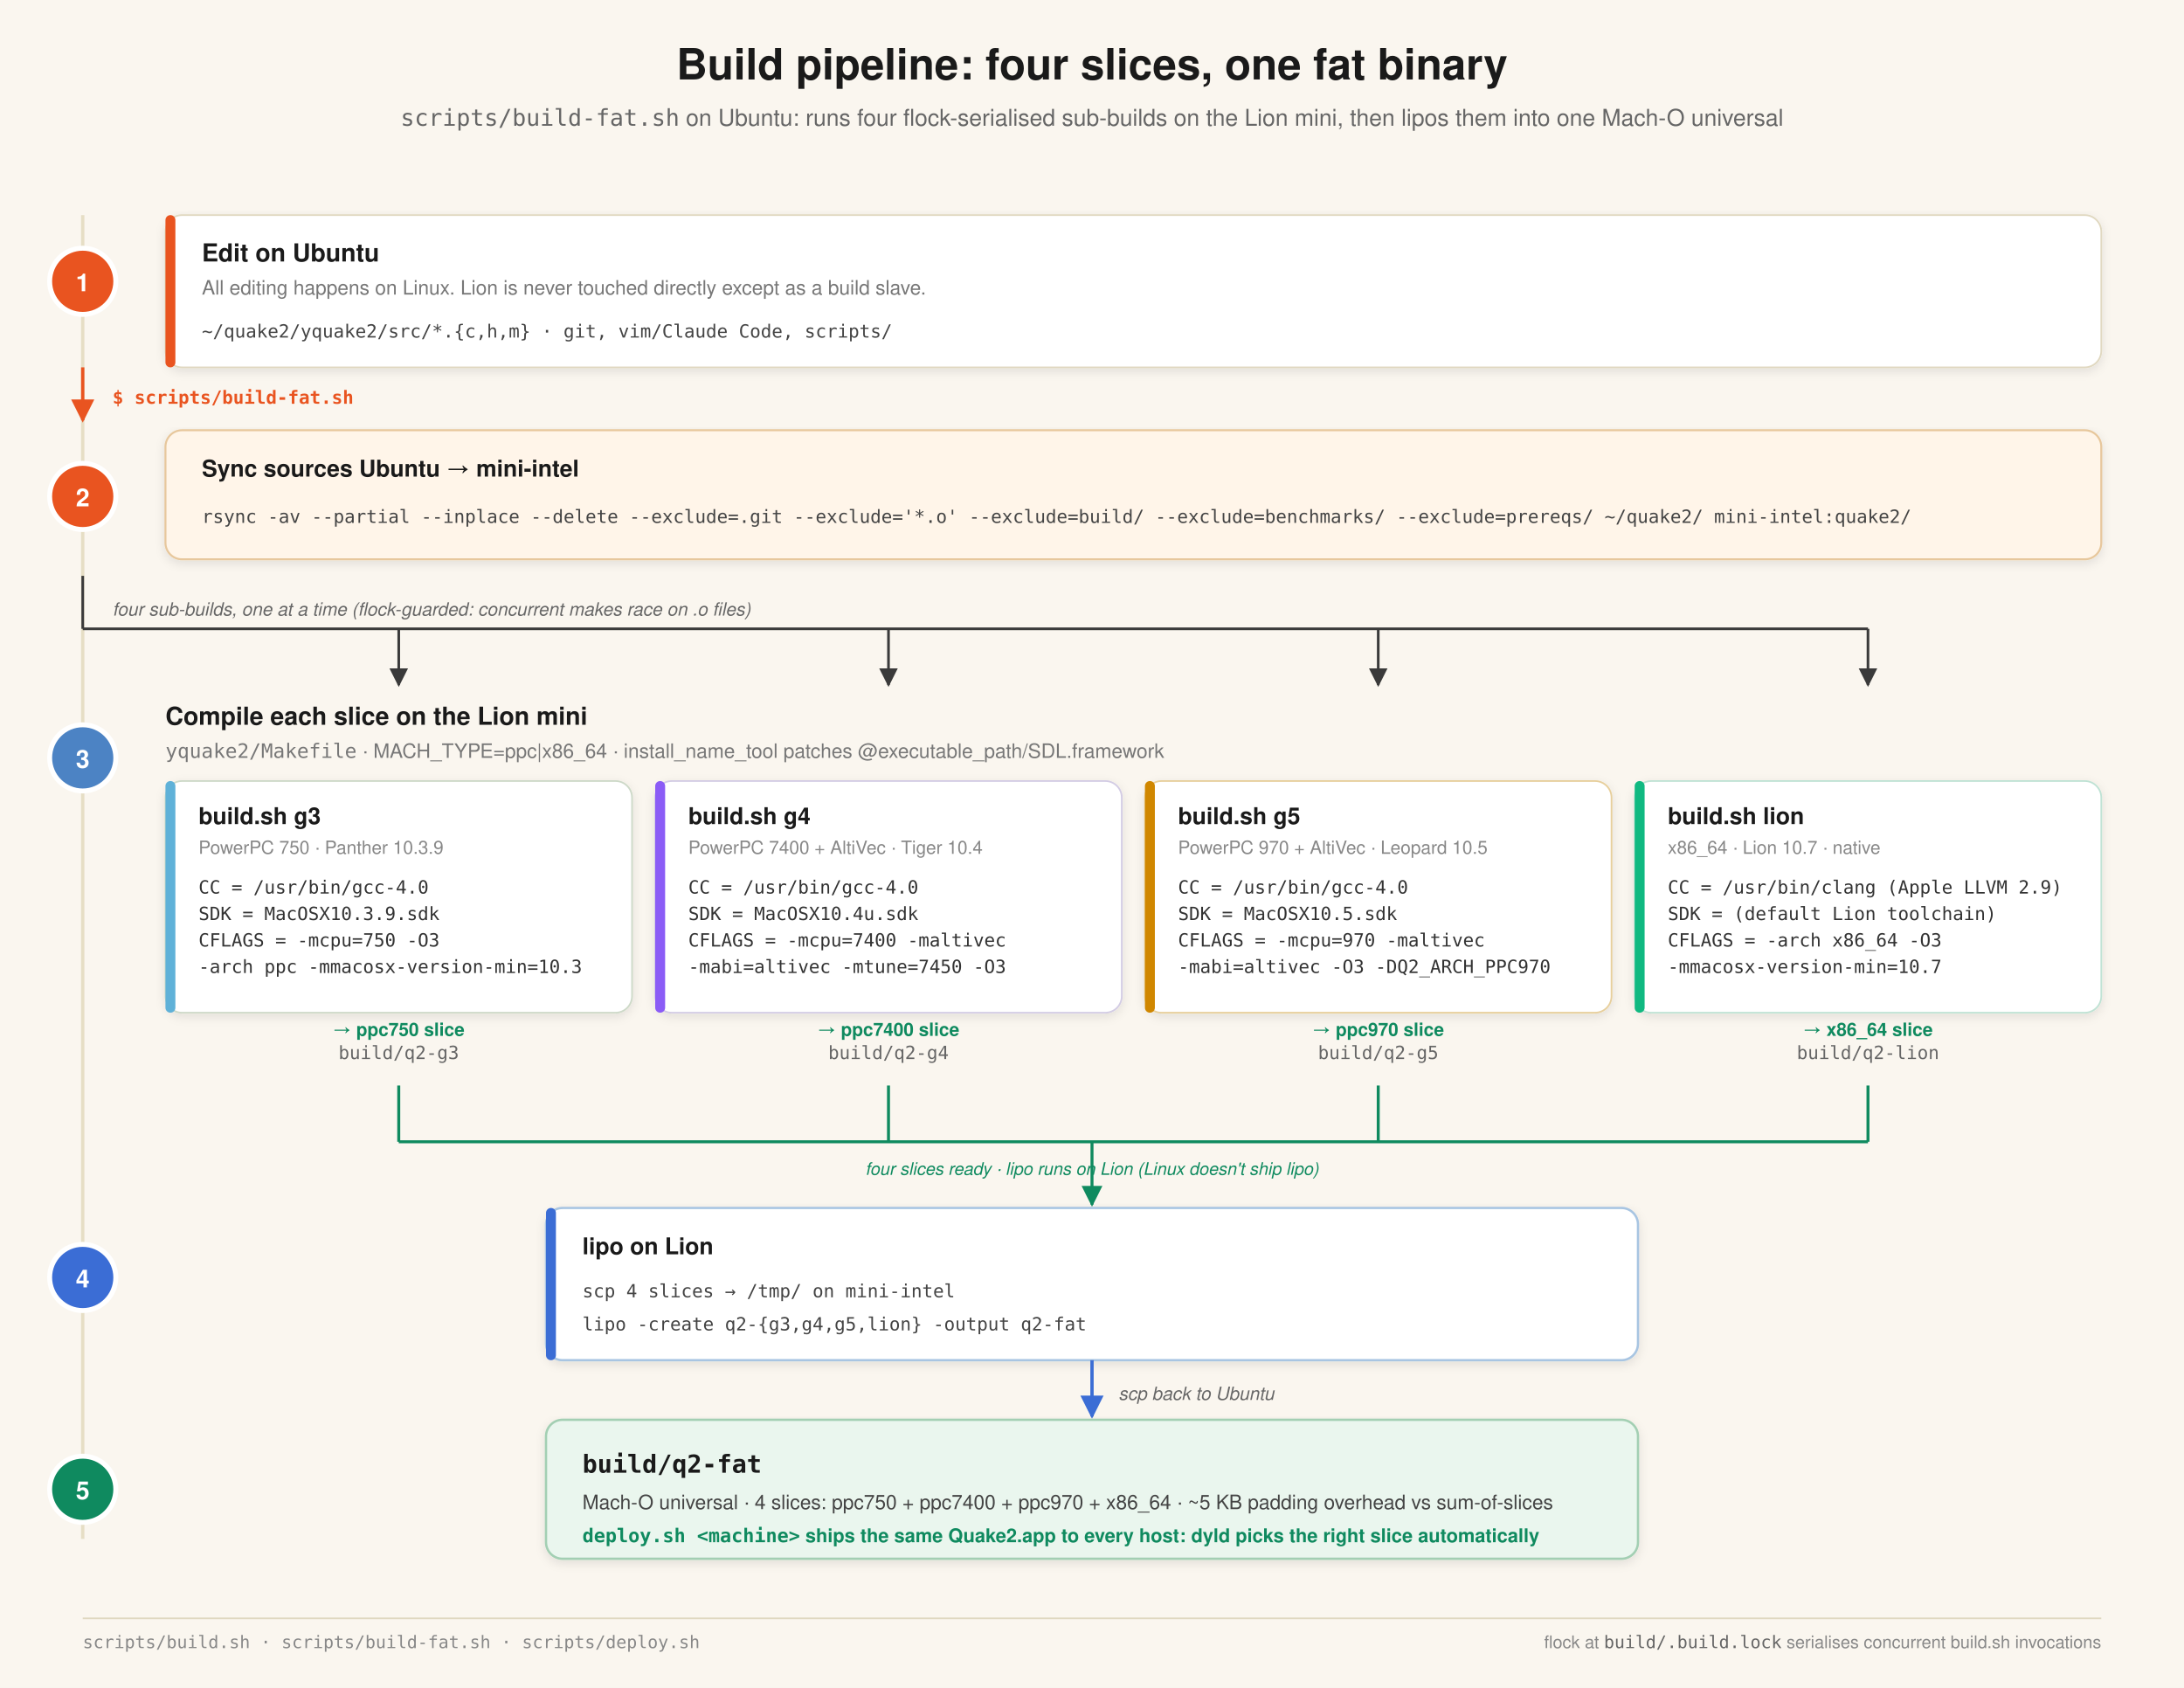
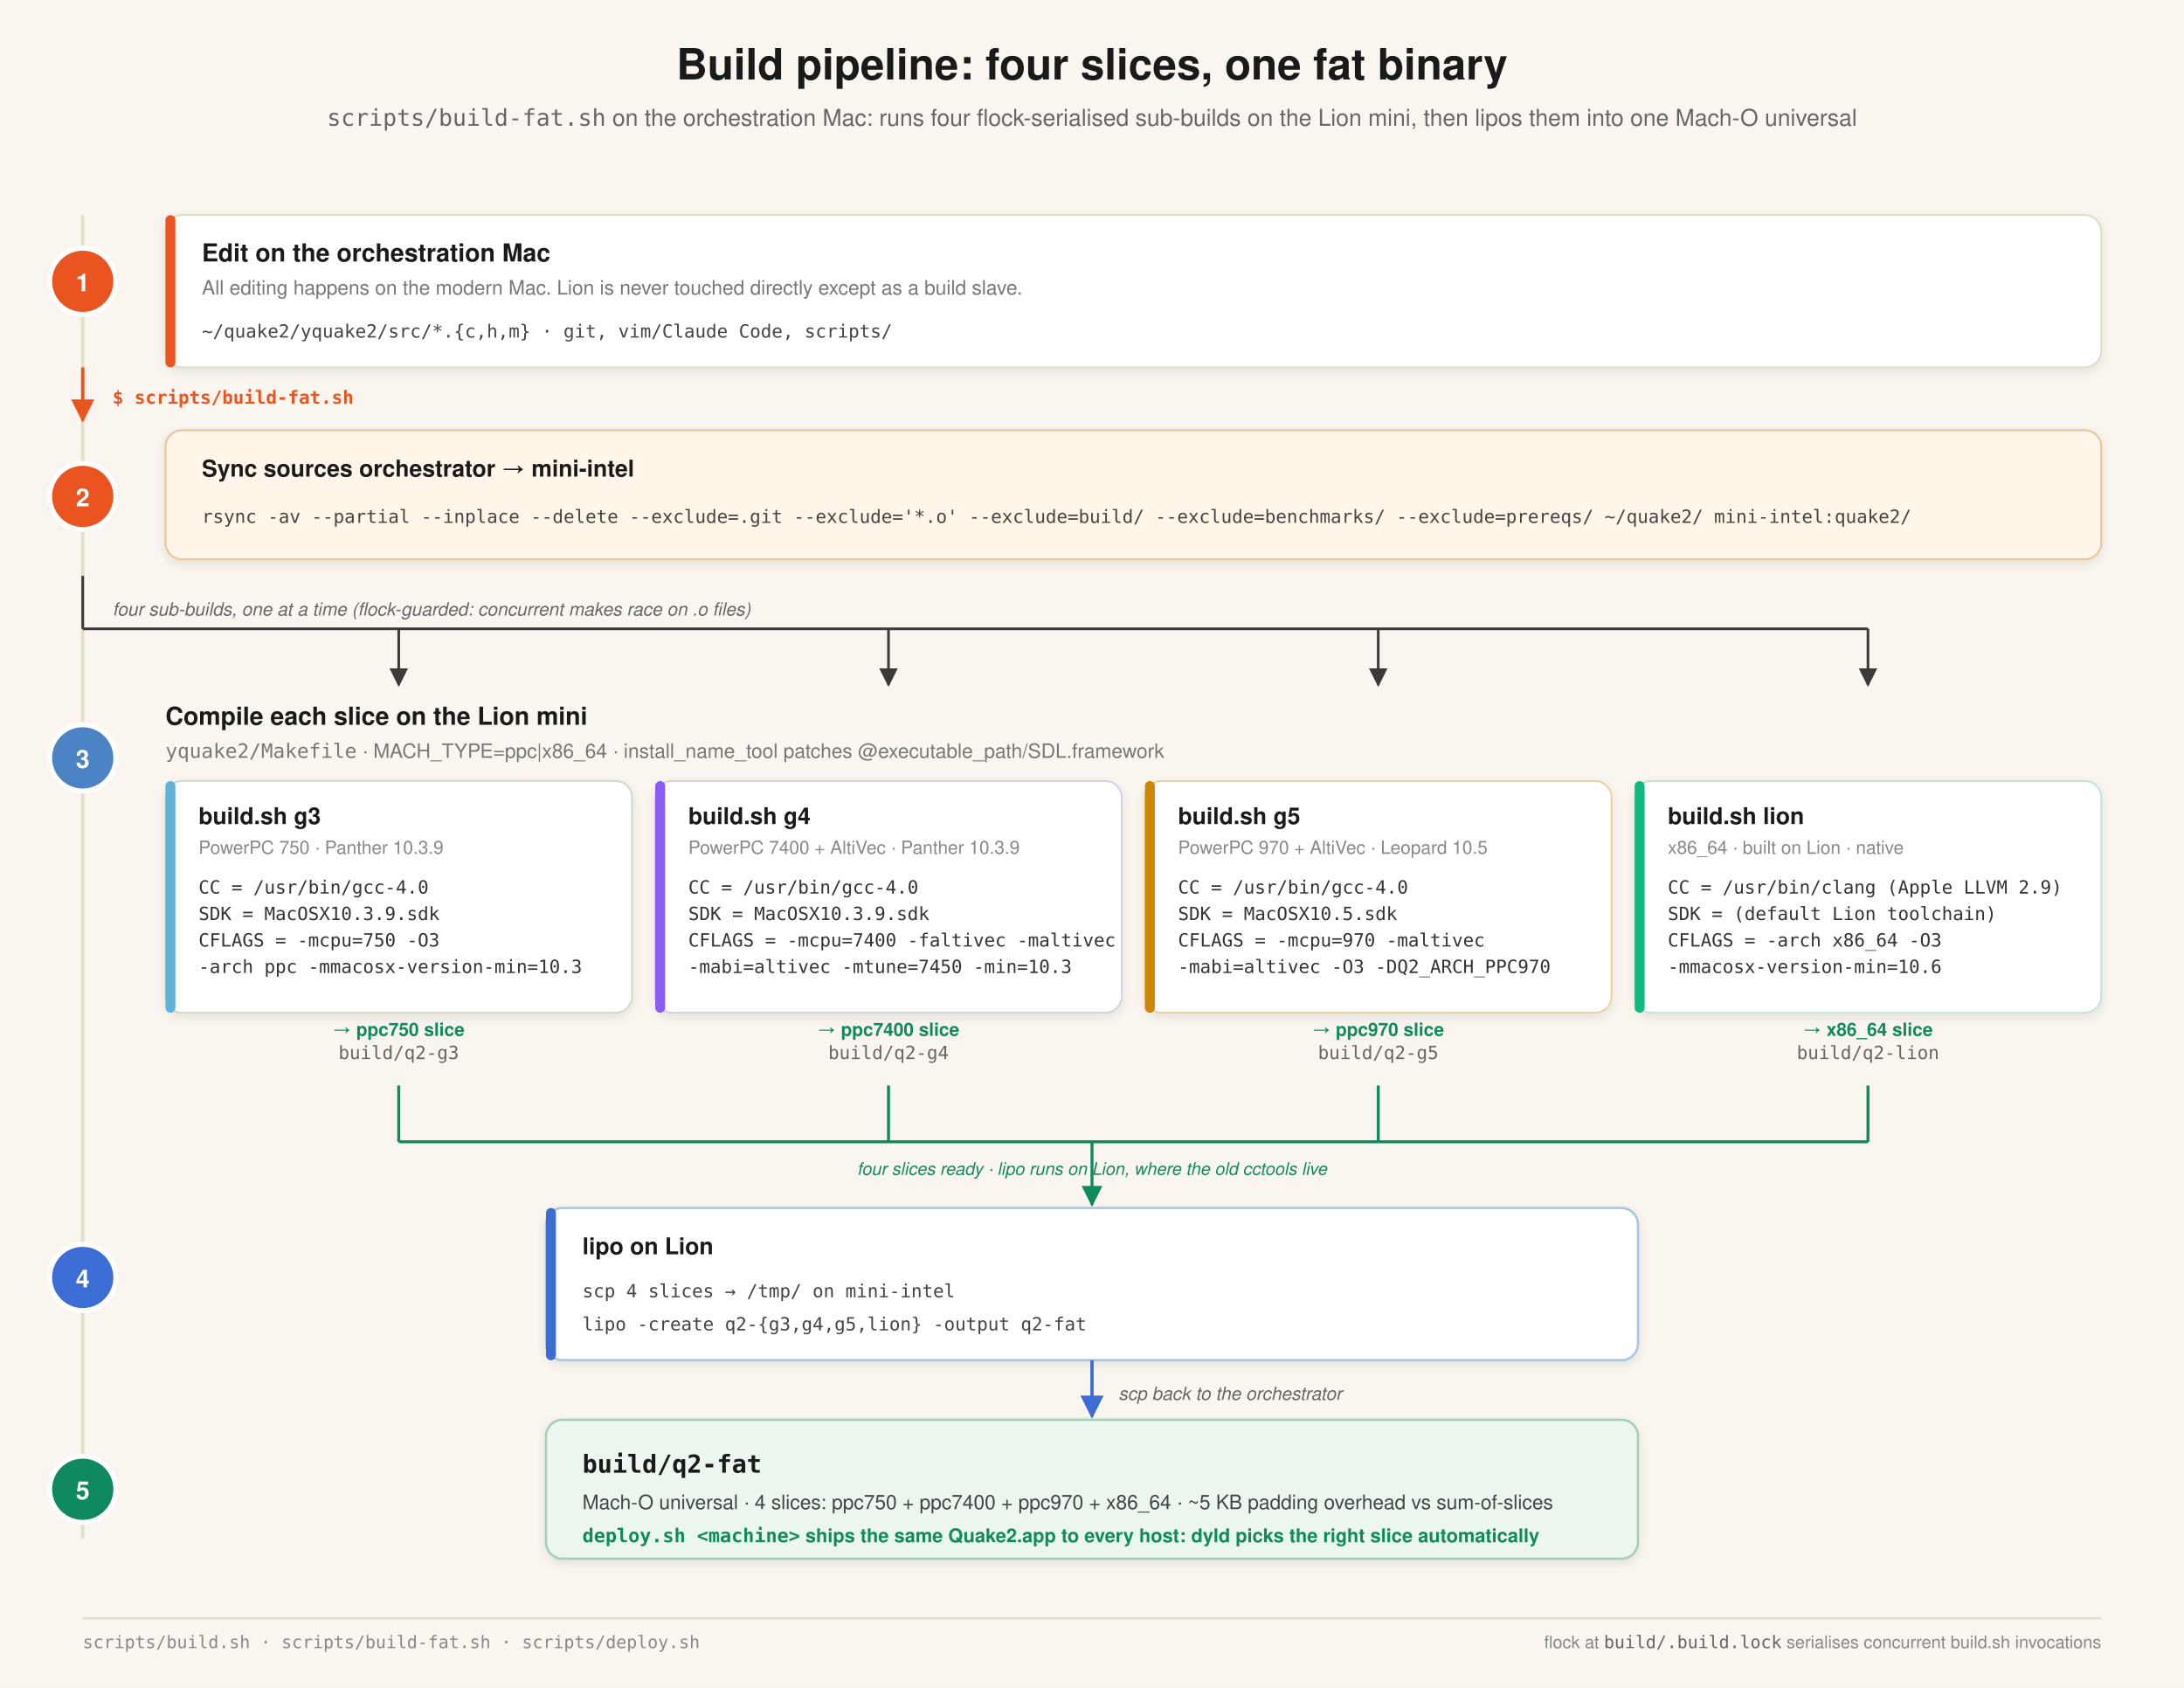
<svg xmlns="http://www.w3.org/2000/svg" viewBox="0 0 1320 1020" font-family="-apple-system, system-ui, 'Segoe UI', Helvetica, Arial, sans-serif">
  <defs>
    <marker id="bp-ar" viewBox="0 0 10 10" refX="9" refY="5" markerWidth="7" markerHeight="7" orient="auto-start-reverse">
      <path d="M 0 0 L 10 5 L 0 10 z" fill="#3a3a3a" />
    </marker>
    <marker id="bp-ar-orange" viewBox="0 0 10 10" refX="9" refY="5" markerWidth="7" markerHeight="7" orient="auto-start-reverse">
      <path d="M 0 0 L 10 5 L 0 10 z" fill="#e95420" />
    </marker>
    <marker id="bp-ar-green" viewBox="0 0 10 10" refX="9" refY="5" markerWidth="7" markerHeight="7" orient="auto-start-reverse">
      <path d="M 0 0 L 10 5 L 0 10 z" fill="#0f8a5f" />
    </marker>
    <marker id="bp-ar-blue" viewBox="0 0 10 10" refX="9" refY="5" markerWidth="7" markerHeight="7" orient="auto-start-reverse">
      <path d="M 0 0 L 10 5 L 0 10 z" fill="#3b6dd5" />
    </marker>
    <filter id="bp-shadow" x="-5%" y="-5%" width="110%" height="115%">
      <feDropShadow dx="0" dy="2" stdDeviation="3" flood-opacity="0.10" />
    </filter>
  </defs>
  <rect width="1320" height="1020" fill="#faf6ef" />
  <text x="660" y="48" text-anchor="middle" font-size="26" font-weight="700" fill="#1a1a1a">Build pipeline: four slices, one fat binary</text>
  <text x="660" y="76" text-anchor="middle" font-size="14" fill="#666">
-     <tspan font-family="ui-monospace, Menlo, Consolas, monospace">scripts/build-fat.sh</tspan> on Ubuntu: runs four flock-serialised sub-builds on the Lion mini, then lipos them into one Mach-O universal</text>
+     <tspan font-family="ui-monospace, Menlo, Consolas, monospace">scripts/build-fat.sh</tspan> on the orchestration Mac: runs four flock-serialised sub-builds on the Lion mini, then lipos them into one Mach-O universal</text>
  <g transform="translate(50, 130)">
    <line x1="0" y1="0" x2="0" y2="800" stroke="#e6dec5" stroke-width="2" />
  </g>
  <g transform="translate(0, 130)">
    <circle cx="50" cy="40" r="20" fill="#e95420" stroke="#fff" stroke-width="3" />
    <text x="50" y="46" text-anchor="middle" font-size="15" font-weight="700" fill="#ffffff">1</text>
    <g transform="translate(100, 0)">
      <rect x="0" y="0" width="1170" height="92" rx="10" fill="#ffffff" stroke="#e0d8c0" stroke-width="1" filter="url(#bp-shadow)" />
      <rect x="0" y="0" width="6" height="92" rx="3" fill="#e95420" />
-       <text x="22" y="28" font-size="15" font-weight="700" fill="#1a1a1a">Edit on Ubuntu</text>
-       <text x="22" y="48" font-size="12" fill="#777">All editing happens on Linux. Lion is never touched directly except as a build slave.</text>
+       <text x="22" y="28" font-size="15" font-weight="700" fill="#1a1a1a">Edit on the orchestration Mac</text>
+       <text x="22" y="48" font-size="12" fill="#777">All editing happens on the modern Mac. Lion is never touched directly except as a build slave.</text>
      <g font-family="ui-monospace, Menlo, Consolas, monospace" font-size="11" fill="#444">
        <text x="22" y="74">~/quake2/yquake2/src/*.{c,h,m}   ·   git, vim/Claude Code, scripts/</text>
      </g>
    </g>
  </g>
  <g stroke="#e95420" stroke-width="2" fill="none">
    <path d="M 50 222 L 50 254" marker-end="url(#bp-ar-orange)" />
  </g>
  <text x="68" y="244" font-family="ui-monospace, Menlo, Consolas, monospace" font-size="11" font-weight="700" fill="#e95420">$ scripts/build-fat.sh</text>
  <g transform="translate(0, 260)">
    <circle cx="50" cy="40" r="20" fill="#e95420" stroke="#fff" stroke-width="3" />
    <text x="50" y="46" text-anchor="middle" font-size="15" font-weight="700" fill="#ffffff">2</text>
    <g transform="translate(100, 0)">
      <rect x="0" y="0" width="1170" height="78" rx="10" fill="#fff5e9" stroke="#e7c79c" stroke-width="1.2" filter="url(#bp-shadow)" />
-       <text x="22" y="28" font-size="14" font-weight="700" fill="#1a1a1a">Sync sources Ubuntu → mini-intel</text>
+       <text x="22" y="28" font-size="14" font-weight="700" fill="#1a1a1a">Sync sources orchestrator → mini-intel</text>
      <g font-family="ui-monospace, Menlo, Consolas, monospace" font-size="11" fill="#444">
        <text x="22" y="56">rsync -av --partial --inplace --delete --exclude=.git --exclude='*.o' --exclude=build/ --exclude=benchmarks/ --exclude=prereqs/  ~/quake2/  mini-intel:quake2/</text>
      </g>
    </g>
  </g>
  <g stroke="#3a3a3a" stroke-width="1.6" fill="none">
    <path d="M 50 348 L 50 380" />
    <path d="M 50 380 L 1129 380" />
    <path d="M 241 380 L 241 414" marker-end="url(#bp-ar)" />
    <path d="M 537 380 L 537 414" marker-end="url(#bp-ar)" />
    <path d="M 833 380 L 833 414" marker-end="url(#bp-ar)" />
    <path d="M 1129 380 L 1129 414" marker-end="url(#bp-ar)" />
  </g>
  <text x="68" y="372" font-size="11" font-style="italic" fill="#666">four sub-builds, one at a time (flock-guarded: concurrent makes race on .o files)</text>
  <g transform="translate(0, 416)">
    <circle cx="50" cy="42" r="20" fill="#4c83c4" stroke="#fff" stroke-width="3" />
    <text x="50" y="48" text-anchor="middle" font-size="15" font-weight="700" fill="#ffffff">3</text>
    <text x="100" y="22" font-size="15" font-weight="700" fill="#1a1a1a">Compile each slice on the Lion mini</text>
    <text x="100" y="42" font-size="12" fill="#777">
      <tspan font-family="ui-monospace, Menlo, Consolas, monospace">yquake2/Makefile</tspan> · MACH_TYPE=ppc|x86_64 · install_name_tool patches @executable_path/SDL.framework</text>
    <g transform="translate(100, 56)">
      <g transform="translate(0, 0)">
        <rect x="0" y="0" width="282" height="140" rx="10" fill="#ffffff" stroke="#cdd9c8" stroke-width="1" filter="url(#bp-shadow)" />
        <rect x="0" y="0" width="6" height="140" rx="3" fill="#5fb1d8" />
        <text x="20" y="26" font-size="14" font-weight="700" fill="#1a1a1a">build.sh g3</text>
        <text x="20" y="44" font-size="11" fill="#888">PowerPC 750 · Panther 10.3.9</text>
        <g font-family="ui-monospace, Menlo, Consolas, monospace" font-size="11" fill="#333">
          <text x="20" y="68">CC = /usr/bin/gcc-4.0</text>
          <text x="20" y="84">SDK = MacOSX10.3.9.sdk</text>
          <text x="20" y="100">CFLAGS = -mcpu=750 -O3</text>
          <text x="20" y="116">         -arch ppc -mmacosx-version-min=10.3</text>
        </g>
      </g>
      <g transform="translate(296, 0)">
        <rect x="0" y="0" width="282" height="140" rx="10" fill="#ffffff" stroke="#d3cce4" stroke-width="1" filter="url(#bp-shadow)" />
        <rect x="0" y="0" width="6" height="140" rx="3" fill="#8b5cf6" />
        <text x="20" y="26" font-size="14" font-weight="700" fill="#1a1a1a">build.sh g4</text>
-         <text x="20" y="44" font-size="11" fill="#888">PowerPC 7400 + AltiVec · Tiger 10.4</text>
+         <text x="20" y="44" font-size="11" fill="#888">PowerPC 7400 + AltiVec · Panther 10.3.9</text>
        <g font-family="ui-monospace, Menlo, Consolas, monospace" font-size="11" fill="#333">
          <text x="20" y="68">CC = /usr/bin/gcc-4.0</text>
-           <text x="20" y="84">SDK = MacOSX10.4u.sdk</text>
-           <text x="20" y="100">CFLAGS = -mcpu=7400 -maltivec</text>
-           <text x="20" y="116">         -mabi=altivec -mtune=7450 -O3</text>
+           <text x="20" y="84">SDK = MacOSX10.3.9.sdk</text>
+           <text x="20" y="100">CFLAGS = -mcpu=7400 -faltivec -maltivec</text>
+           <text x="20" y="116">         -mabi=altivec -mtune=7450 -min=10.3</text>
        </g>
      </g>
      <g transform="translate(592, 0)">
        <rect x="0" y="0" width="282" height="140" rx="10" fill="#ffffff" stroke="#e7cf9c" stroke-width="1" filter="url(#bp-shadow)" />
        <rect x="0" y="0" width="6" height="140" rx="3" fill="#d08700" />
        <text x="20" y="26" font-size="14" font-weight="700" fill="#1a1a1a">build.sh g5</text>
        <text x="20" y="44" font-size="11" fill="#888">PowerPC 970 + AltiVec · Leopard 10.5</text>
        <g font-family="ui-monospace, Menlo, Consolas, monospace" font-size="11" fill="#333">
          <text x="20" y="68">CC = /usr/bin/gcc-4.0</text>
          <text x="20" y="84">SDK = MacOSX10.5.sdk</text>
          <text x="20" y="100">CFLAGS = -mcpu=970 -maltivec</text>
          <text x="20" y="116">         -mabi=altivec -O3 -DQ2_ARCH_PPC970</text>
        </g>
      </g>
      <g transform="translate(888, 0)">
        <rect x="0" y="0" width="282" height="140" rx="10" fill="#ffffff" stroke="#bfe2d4" stroke-width="1" filter="url(#bp-shadow)" />
        <rect x="0" y="0" width="6" height="140" rx="3" fill="#10b981" />
        <text x="20" y="26" font-size="14" font-weight="700" fill="#1a1a1a">build.sh lion</text>
-         <text x="20" y="44" font-size="11" fill="#888">x86_64 · Lion 10.7 · native</text>
+         <text x="20" y="44" font-size="11" fill="#888">x86_64 · built on Lion · native</text>
        <g font-family="ui-monospace, Menlo, Consolas, monospace" font-size="11" fill="#333">
          <text x="20" y="68">CC = /usr/bin/clang  (Apple LLVM 2.9)</text>
          <text x="20" y="84">SDK = (default Lion toolchain)</text>
          <text x="20" y="100">CFLAGS = -arch x86_64 -O3</text>
-           <text x="20" y="116">         -mmacosx-version-min=10.7</text>
+           <text x="20" y="116">         -mmacosx-version-min=10.6</text>
        </g>
      </g>
    </g>
    <g transform="translate(100, 210)" font-size="11" font-weight="700" fill="#0f8a5f">
      <text x="141" y="0" text-anchor="middle">→ ppc750 slice</text>
      <text x="141" y="14" text-anchor="middle" font-weight="500" font-family="ui-monospace, Menlo, Consolas, monospace" fill="#666">build/q2-g3</text>
      <text x="437" y="0" text-anchor="middle">→ ppc7400 slice</text>
      <text x="437" y="14" text-anchor="middle" font-weight="500" font-family="ui-monospace, Menlo, Consolas, monospace" fill="#666">build/q2-g4</text>
      <text x="733" y="0" text-anchor="middle">→ ppc970 slice</text>
      <text x="733" y="14" text-anchor="middle" font-weight="500" font-family="ui-monospace, Menlo, Consolas, monospace" fill="#666">build/q2-g5</text>
      <text x="1029" y="0" text-anchor="middle">→ x86_64 slice</text>
      <text x="1029" y="14" text-anchor="middle" font-weight="500" font-family="ui-monospace, Menlo, Consolas, monospace" fill="#666">build/q2-lion</text>
    </g>
  </g>
  <g stroke="#0f8a5f" stroke-width="1.8" fill="none">
    <path d="M 241 656 L 241 690" />
    <path d="M 537 656 L 537 690" />
    <path d="M 833 656 L 833 690" />
    <path d="M 1129 656 L 1129 690" />
    <path d="M 241 690 L 1129 690" />
    <path d="M 660 690 L 660 728" marker-end="url(#bp-ar-green)" />
  </g>
-   <text x="660" y="710" text-anchor="middle" font-size="10.5" font-style="italic" fill="#0f8a5f">four slices ready · lipo runs on Lion (Linux doesn't ship lipo)</text>
+   <text x="660" y="710" text-anchor="middle" font-size="10.5" font-style="italic" fill="#0f8a5f">four slices ready · lipo runs on Lion, where the old cctools live</text>
  <g transform="translate(0, 730)">
    <circle cx="50" cy="42" r="20" fill="#3b6dd5" stroke="#fff" stroke-width="3" />
    <text x="50" y="48" text-anchor="middle" font-size="15" font-weight="700" fill="#ffffff">4</text>
    <g transform="translate(330, 0)">
      <rect x="0" y="0" width="660" height="92" rx="10" fill="#ffffff" stroke="#a8c5e2" stroke-width="1.4" filter="url(#bp-shadow)" />
      <rect x="0" y="0" width="6" height="92" rx="3" fill="#3b6dd5" />
      <text x="22" y="28" font-size="14" font-weight="700" fill="#1a1a1a">lipo on Lion</text>
      <g font-family="ui-monospace, Menlo, Consolas, monospace" font-size="11" fill="#444">
        <text x="22" y="54">scp 4 slices → /tmp/ on mini-intel</text>
        <text x="22" y="74">lipo -create  q2-{g3,g4,g5,lion}  -output  q2-fat</text>
      </g>
    </g>
  </g>
  <g stroke="#3b6dd5" stroke-width="2" fill="none">
    <path d="M 660 822 L 660 856" marker-end="url(#bp-ar-blue)" />
  </g>
-   <text x="676" y="846" font-size="11" font-style="italic" fill="#666">scp back to Ubuntu</text>
+   <text x="676" y="846" font-size="11" font-style="italic" fill="#666">scp back to the orchestrator</text>
  <g transform="translate(0, 858)">
    <circle cx="50" cy="42" r="20" fill="#0f8a5f" stroke="#fff" stroke-width="3" />
    <text x="50" y="48" text-anchor="middle" font-size="15" font-weight="700" fill="#ffffff">5</text>
    <g transform="translate(330, 0)">
      <rect x="0" y="0" width="660" height="84" rx="10" fill="#eaf6ee" stroke="#a3cfb3" stroke-width="1.4" filter="url(#bp-shadow)" />
      <text x="22" y="32" font-family="ui-monospace, Menlo, Consolas, monospace" font-size="15" font-weight="700" fill="#1a1a1a">build/q2-fat</text>
      <text x="22" y="54" font-size="12" fill="#444">Mach-O universal · 4 slices: ppc750 + ppc7400 + ppc970 + x86_64 · ~5 KB padding overhead vs sum-of-slices</text>
      <text x="22" y="74" font-size="11.5" fill="#0f8a5f" font-weight="600">
        <tspan font-family="ui-monospace, Menlo, Consolas, monospace">deploy.sh &lt;machine&gt;</tspan> ships the same Quake2.app to every host: dyld picks the right slice automatically</text>
    </g>
  </g>
  <g transform="translate(50, 990)">
    <line x1="0" y1="-12" x2="1220" y2="-12" stroke="#e0d8c0" stroke-width="1" />
    <text x="0" y="6" font-family="ui-monospace, Menlo, Consolas, monospace" font-size="10.5" fill="#888">scripts/build.sh · scripts/build-fat.sh · scripts/deploy.sh</text>
    <text x="1220" y="6" text-anchor="end" font-size="10.5" fill="#888">flock at <tspan font-family="ui-monospace, Menlo, Consolas, monospace" fill="#666">build/.build.lock</tspan> serialises concurrent build.sh invocations</text>
  </g>
</svg>
